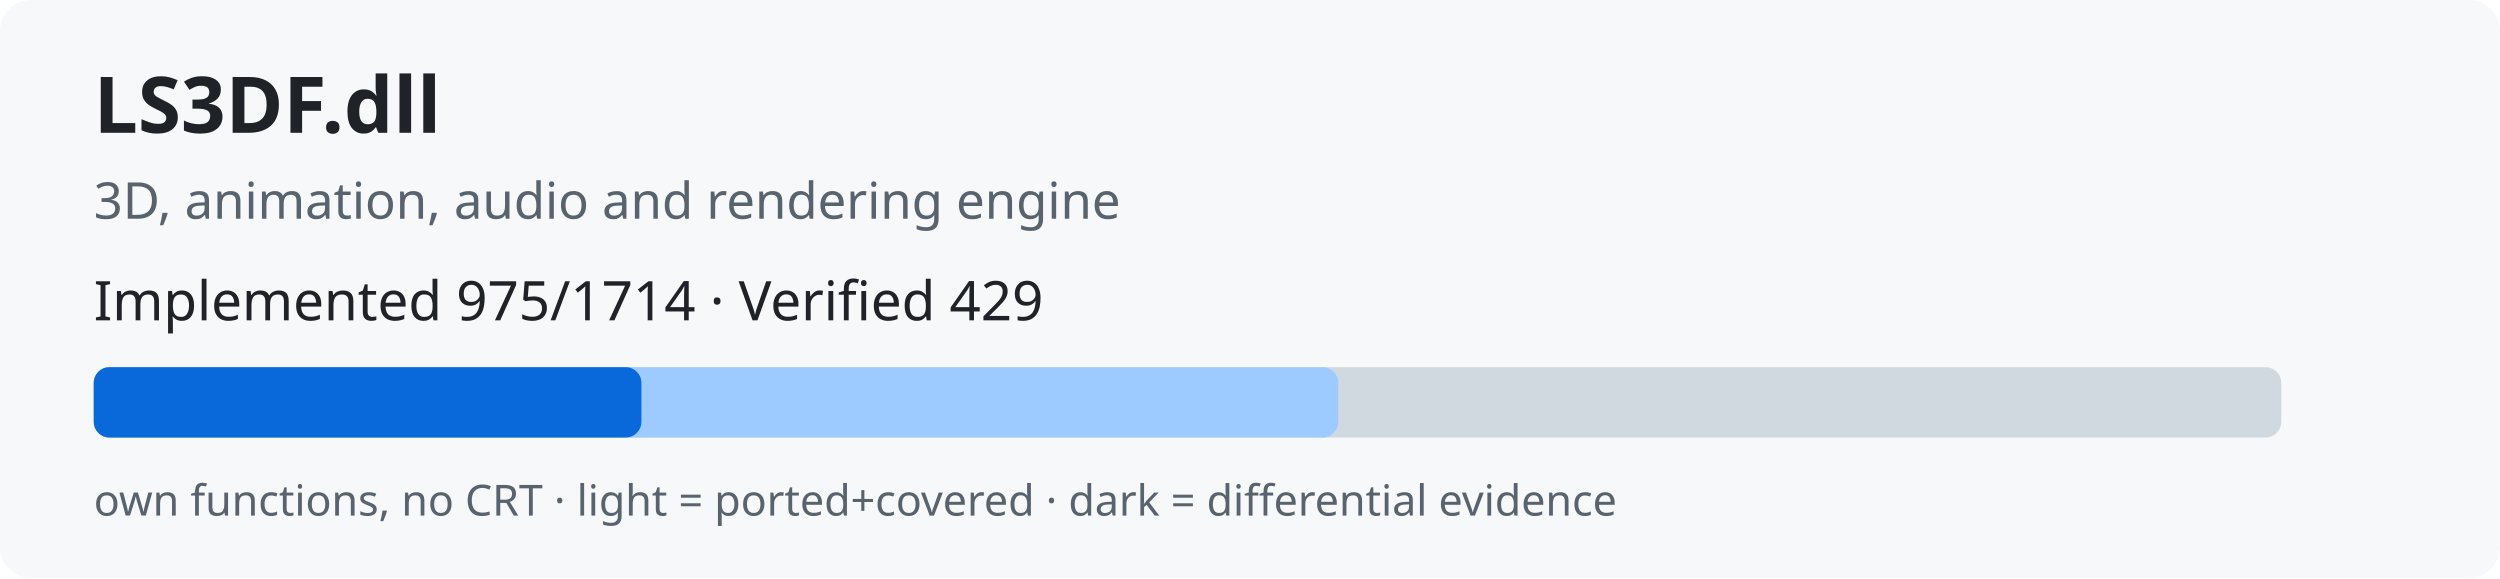
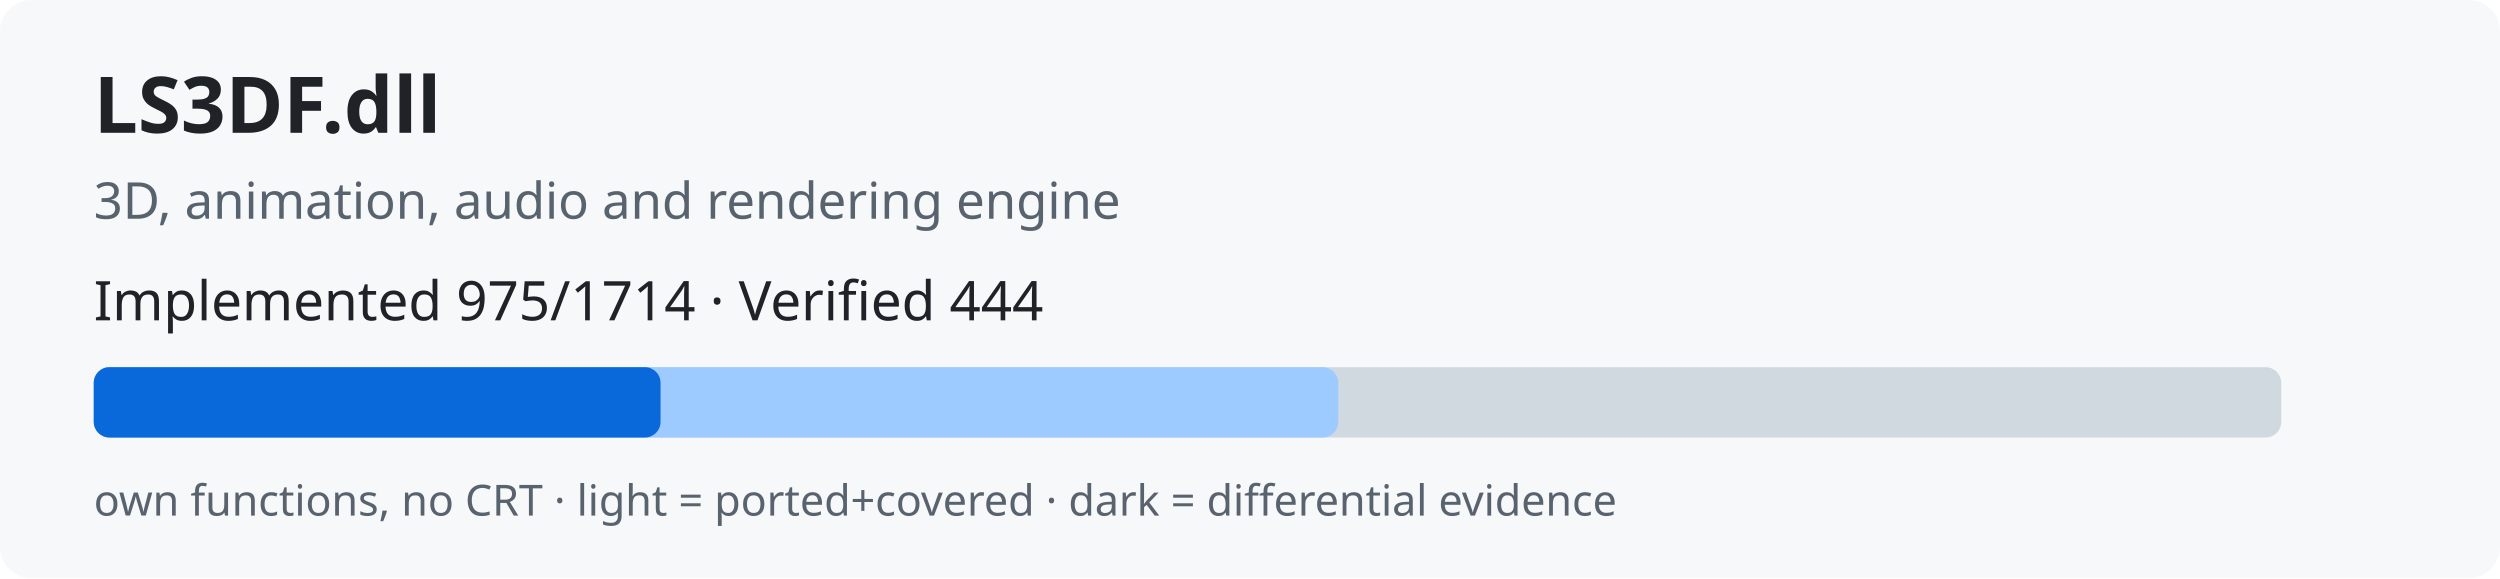
<svg xmlns="http://www.w3.org/2000/svg" width="640" height="148" role="img">
  <rect width="640" height="148" rx="8" fill="#f6f8fa" />
  <text x="24" y="34" font-family="sans-serif" font-size="20" font-weight="bold" fill="#1f2328">LS3DF.dll</text>
  <text x="24" y="56" font-family="sans-serif" font-size="13" fill="#59636e">3D, animation, audio and rendering engine</text>
-   <text x="24" y="82" font-family="sans-serif" font-size="14" fill="#1f2328">Implemented 975/1714 · Verified 429</text>
+   <text x="24" y="82" font-family="sans-serif" font-size="14" fill="#1f2328">Implemented 975/1714 · Verified 444</text>
  <rect x="24" y="94" width="560" height="18" rx="4" fill="#d1d9e0" />
  <rect x="24" y="94" width="318.6" height="18" rx="4" fill="#9ecbff" />
-   <rect x="24" y="94" width="140.2" height="18" rx="4" fill="#0969da" />
+   <rect x="24" y="94" width="145.1" height="18" rx="4" fill="#0969da" />
  <text x="24" y="132" font-family="sans-serif" font-size="11" fill="#59636e">own functions, no CRT · light = ported+covered · dark = differential evidence</text>
</svg>
